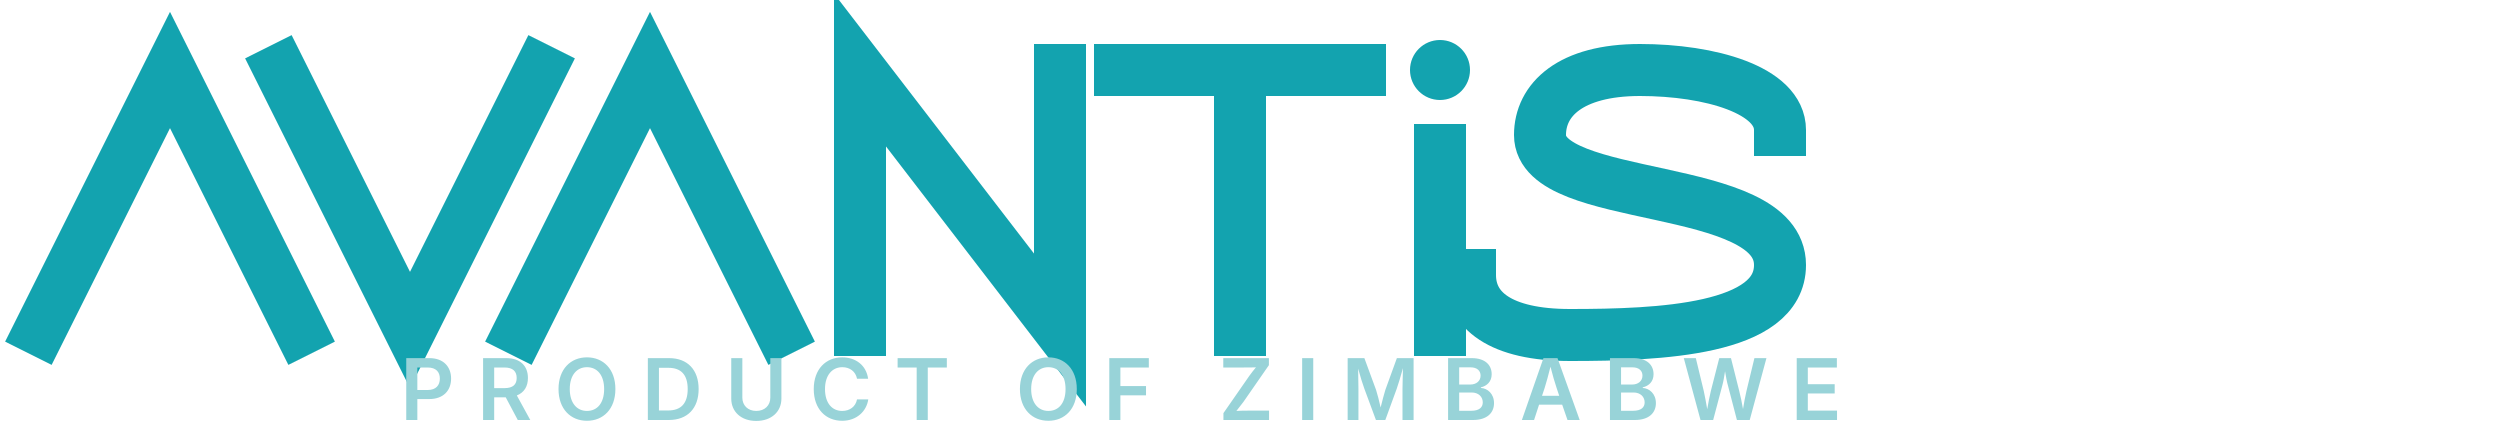
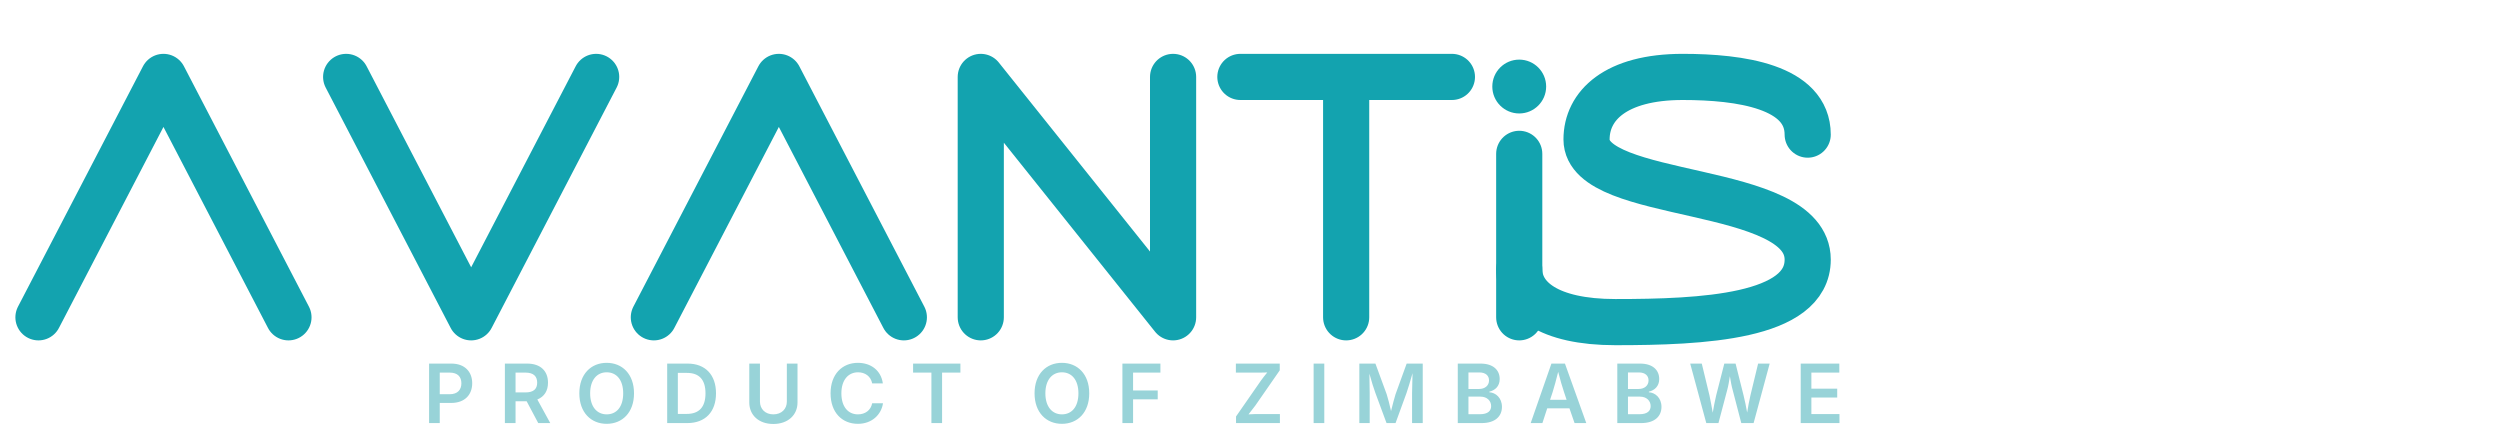
- <svg xmlns="http://www.w3.org/2000/svg" viewBox="0 0 250 44" fill="none">
-   <path d="M4 33L17 7L30 33" stroke="#13A3AF" stroke-width="5.2" stroke-linecap="square" stroke-linejoin="miter" />
-   <path d="M28 7L41 33L54 7" stroke="#13A3AF" stroke-width="5.2" stroke-linecap="square" stroke-linejoin="miter" />
-   <path d="M52 33L65 7L78 33" stroke="#13A3AF" stroke-width="5.2" stroke-linecap="square" stroke-linejoin="miter" />
-   <path d="M86 33V7L106 33V7" stroke="#13A3AF" stroke-width="5.2" stroke-linecap="square" stroke-linejoin="miter" />
-   <path d="M112 7H136M124 7V33" stroke="#13A3AF" stroke-width="5.2" stroke-linecap="square" />
-   <path d="M144 15V33" stroke="#13A3AF" stroke-width="5.2" stroke-linecap="square" />
-   <circle cx="144" cy="7" r="3" fill="#13A3AF" />
-   <path d="M178 13C178 9 171 7 164 7C157 7 154 10 154 13.5C154 20.5 178 18 178 26.5C178 33 166 33.5 157 33.5C150 33.5 147 31 147 27.5" stroke="#13A3AF" stroke-width="5.2" stroke-linecap="square" />
-   <text x="40" y="42" fill="#98D3D8" font-family="-apple-system, BlinkMacSystemFont, 'Segoe UI', 'Plus Jakarta Sans', sans-serif" font-weight="600" font-size="8.5" letter-spacing="2.2">PRODUCT OF ZIMBABWE</text>
+ <svg xmlns="http://www.w3.org/2000/svg" viewBox="0 0 260 46" fill="none">
+   <path d="M 4 33 L 17 8 L 30 33" stroke="#13A3AF" stroke-width="4.8" stroke-linecap="round" stroke-linejoin="round" />
+   <path d="M 36 8 L 49 33 L 62 8" stroke="#13A3AF" stroke-width="4.8" stroke-linecap="round" stroke-linejoin="round" />
+   <path d="M 68 33 L 81 8 L 94 33" stroke="#13A3AF" stroke-width="4.8" stroke-linecap="round" stroke-linejoin="round" />
+   <path d="M 102 33 V 8 L 122 33 V 8" stroke="#13A3AF" stroke-width="4.8" stroke-linecap="round" stroke-linejoin="round" />
+   <path d="M 129 8 H 151 M 140 8 V 33" stroke="#13A3AF" stroke-width="4.8" stroke-linecap="round" stroke-linejoin="round" />
+   <path d="M 158 16 V 33" stroke="#13A3AF" stroke-width="4.8" stroke-linecap="round" stroke-linejoin="round" />
+   <circle cx="158" cy="9" r="2.8" fill="#13A3AF" />
+   <path d="M 188 14 C 188 9 181 8 175 8 C 168 8 165 11 165 14.5 C 165 21 188 19 188 27 C 188 33 177 33.5 168 33.5 C 161 33.5 158 31 158 28" stroke="#13A3AF" stroke-width="4.8" stroke-linecap="round" stroke-linejoin="round" />
+   <text x="44" y="44" fill="#98D3D8" font-family="-apple-system, BlinkMacSystemFont, 'Segoe UI', 'Plus Jakarta Sans', sans-serif" font-weight="600" font-size="8.5" letter-spacing="2.4">PRODUCT OF ZIMBABWE</text>
</svg>
